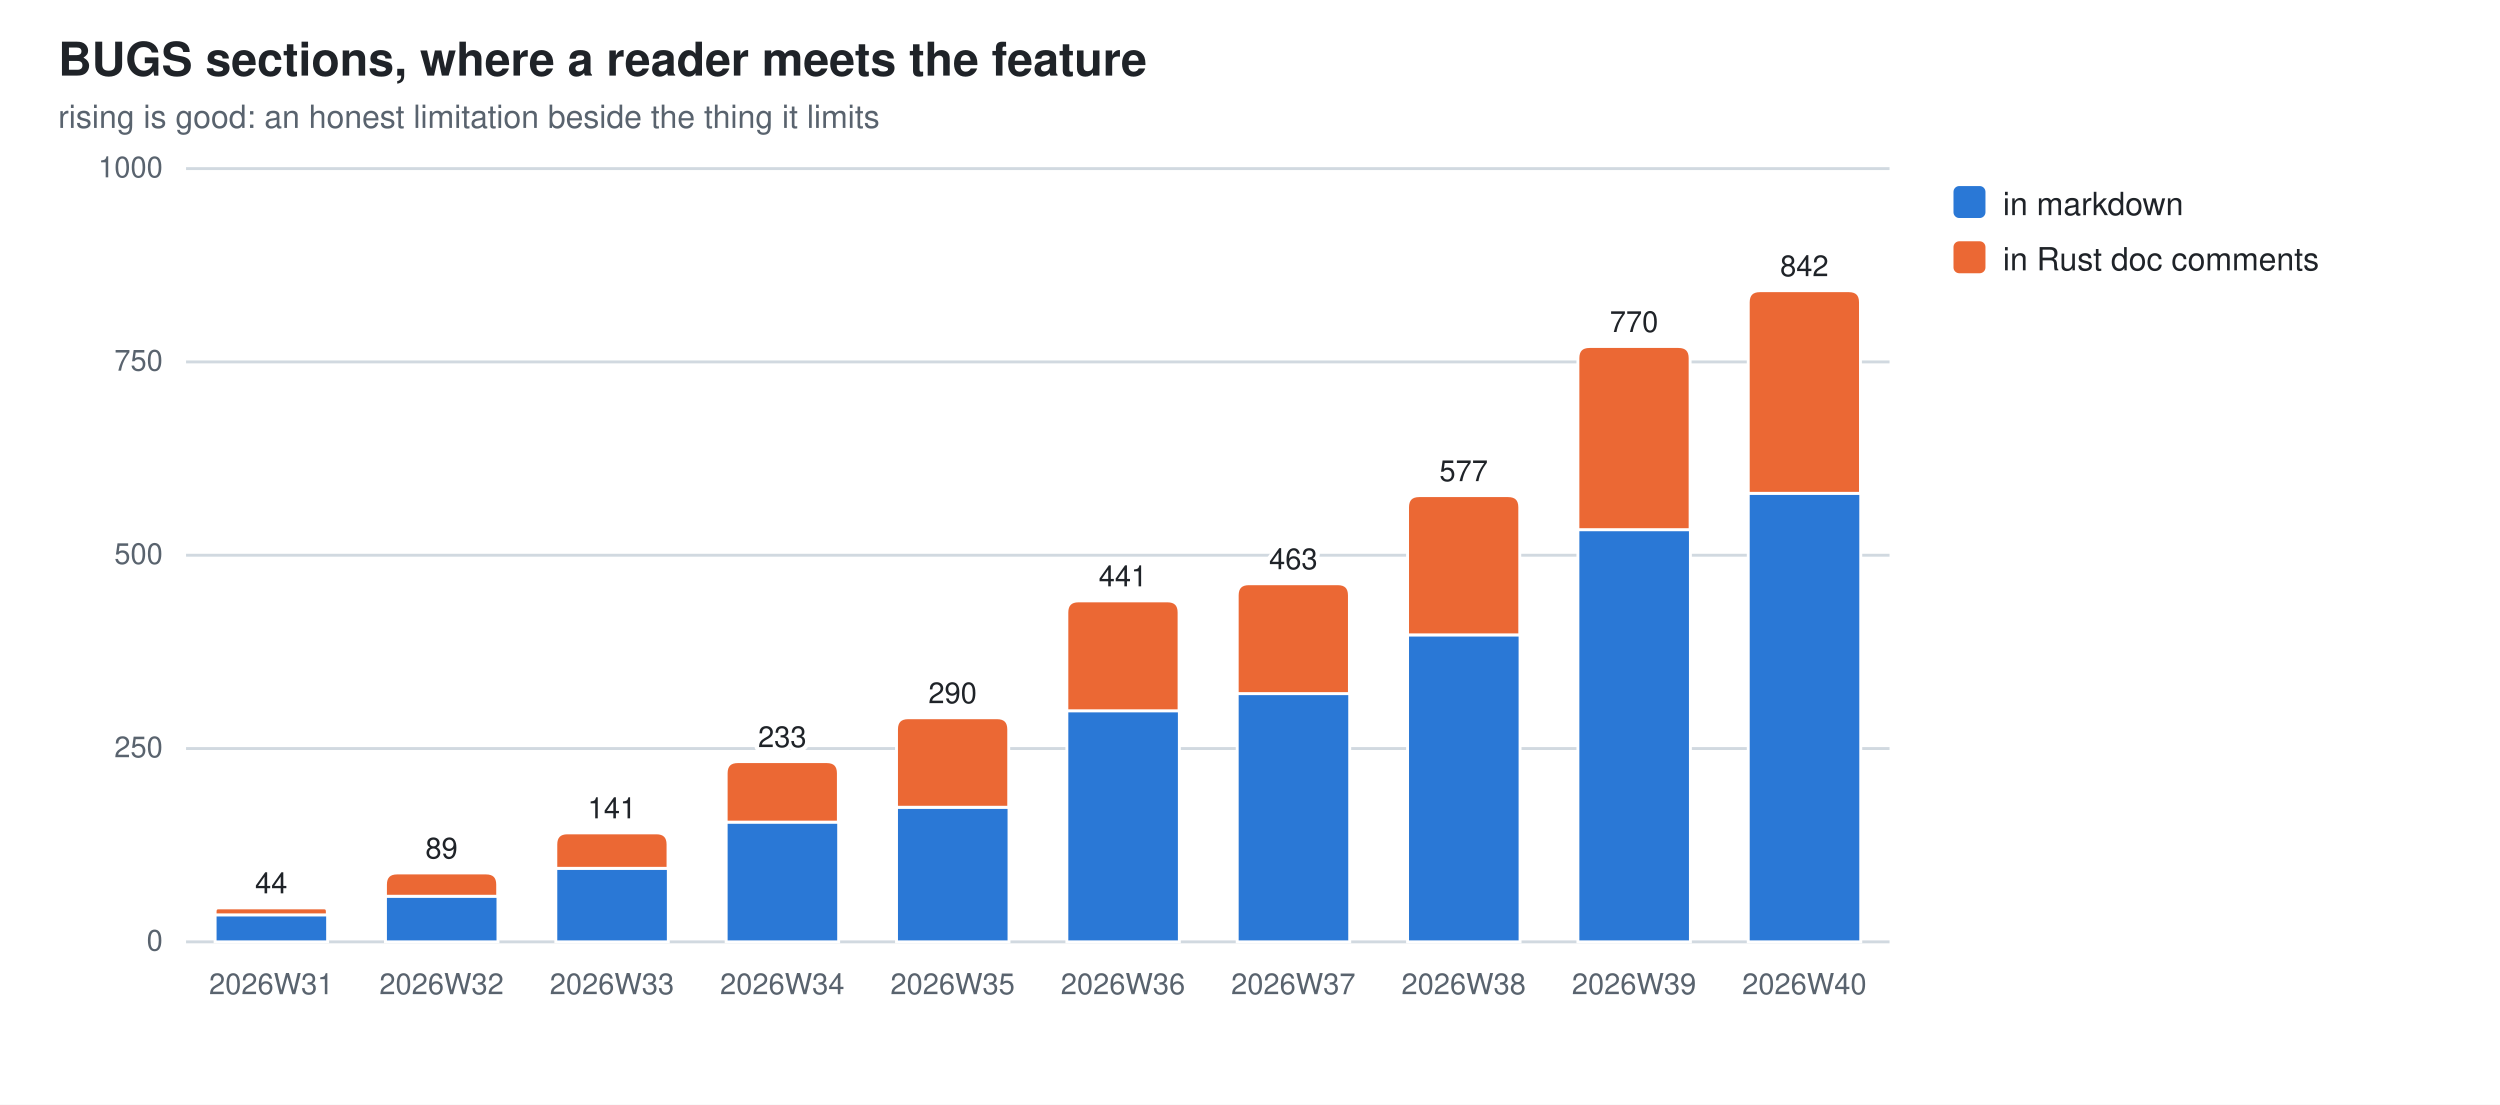
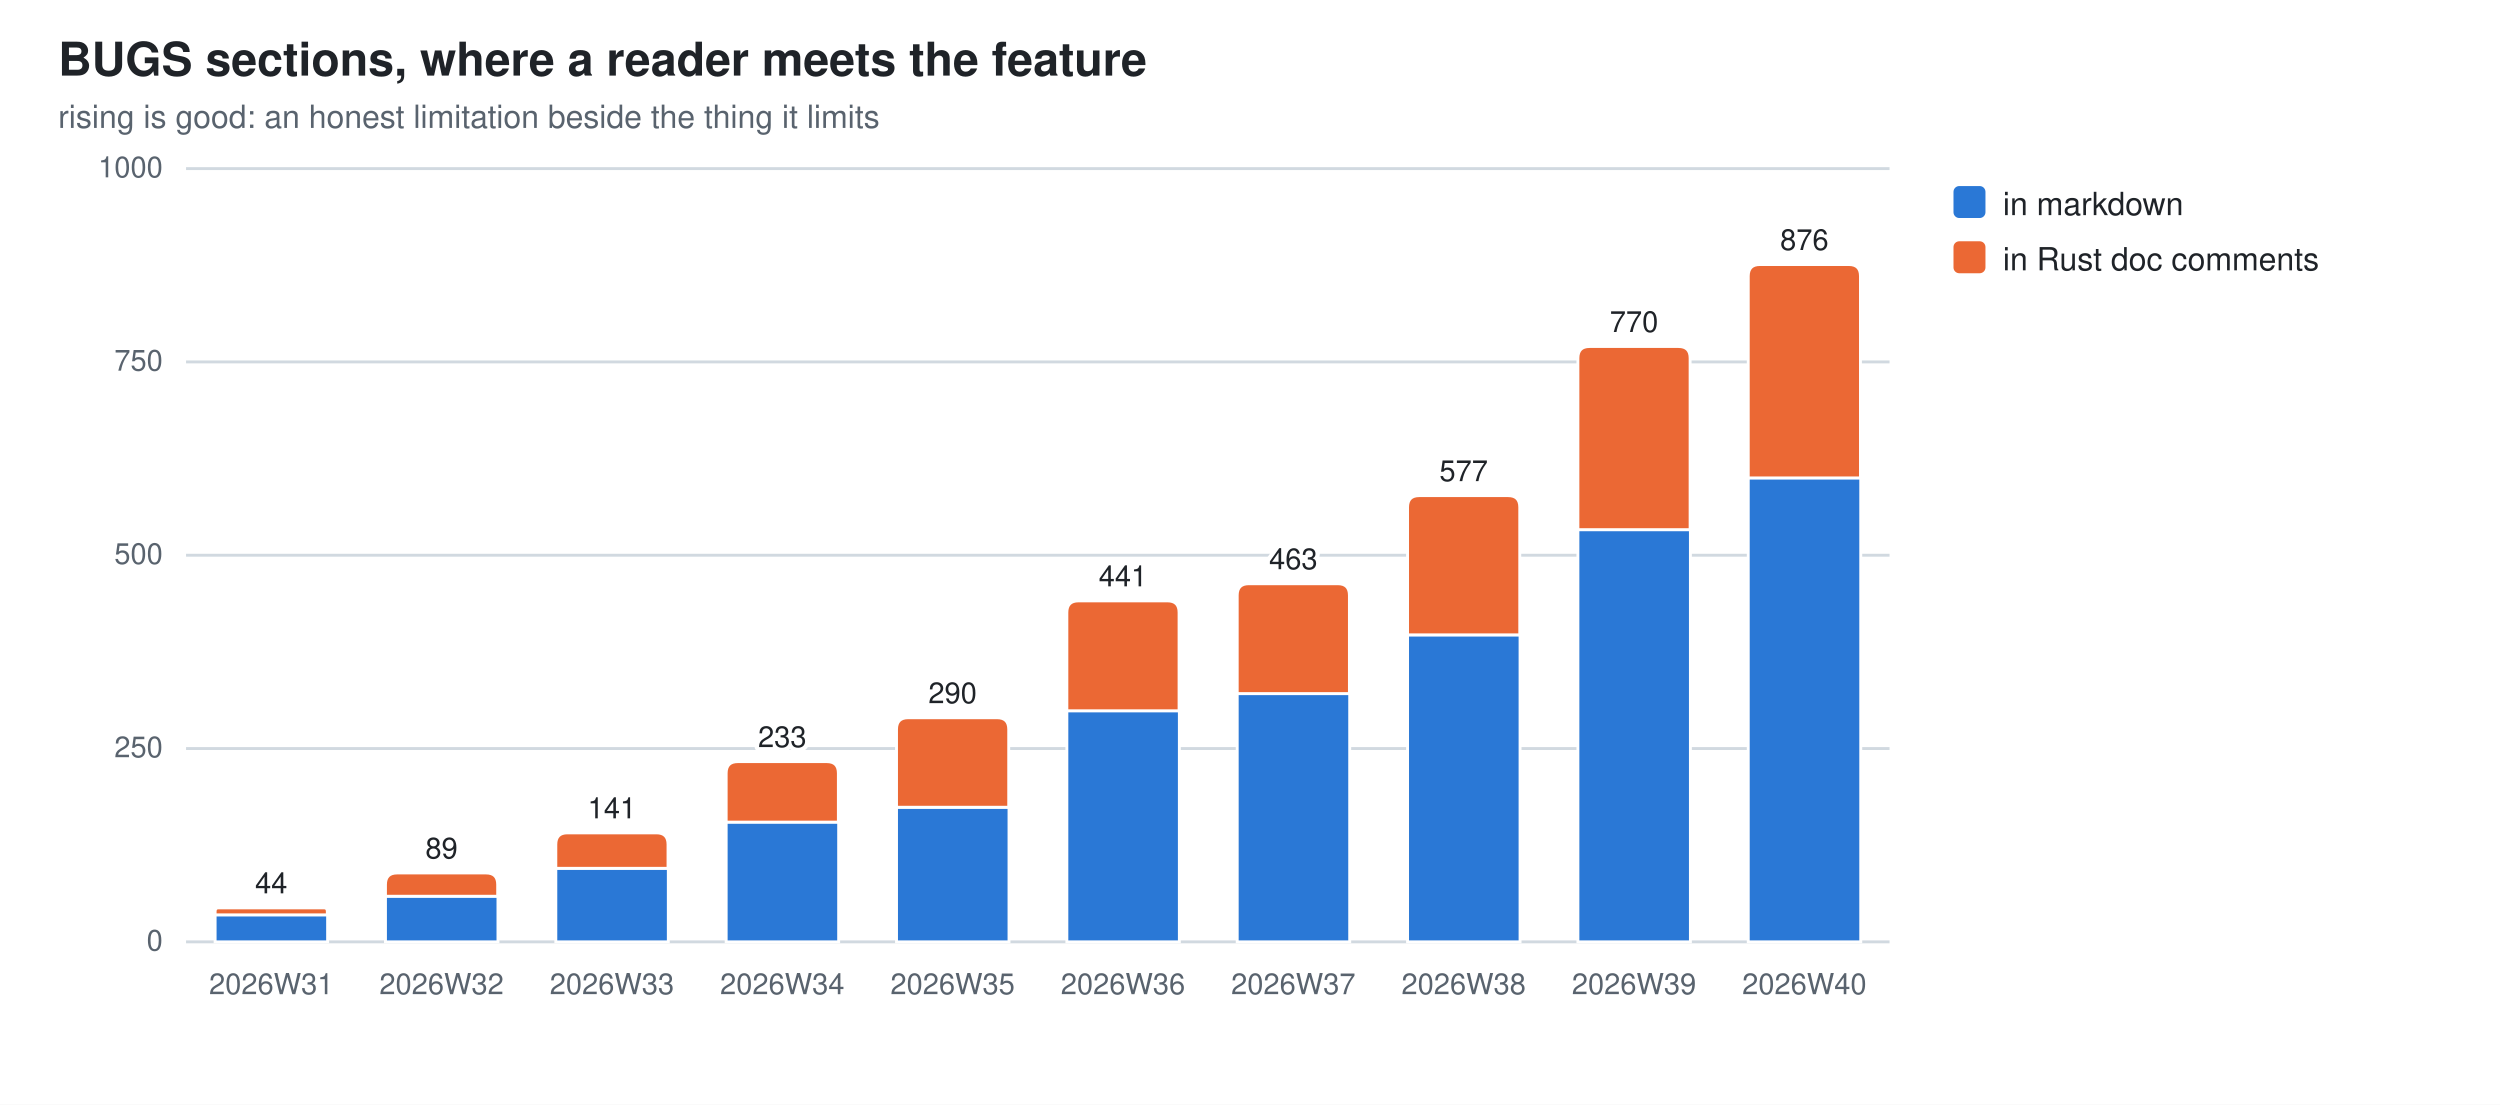
<svg xmlns="http://www.w3.org/2000/svg" width="860" height="380" viewBox="0 0 860 380" role="img" aria-label="BUGS sections, where a reader meets the feature">
  <style>
  .bg{fill:#ffffff} .fg{fill:#1f2328} .mut{fill:#59636e} .grid{stroke:#d1d9e0}
  .seg{stroke:#ffffff;stroke-width:1}
  .val{paint-order:stroke;stroke:#ffffff;stroke-width:3px;stroke-linejoin:round}
  .s0{fill:#2a78d6}  .s1{fill:#eb6834}
  @media (prefers-color-scheme: dark){
    .bg{fill:#0d1117} .fg{fill:#e6edf3} .mut{fill:#9198a1} .grid{stroke:#30363d}
    .seg{stroke:#0d1117} .val{stroke:#0d1117} .s0{fill:#3987e5} .s1{fill:#d95926}}
  text{font-family:-apple-system,BlinkMacSystemFont,"Segoe UI",Helvetica,Arial,sans-serif}
</style>
  <rect class="bg" width="860" height="380" />
  <text class="fg" x="20" y="26" font-size="16" font-weight="600">BUGS sections, where a reader meets the feature</text>
  <text class="mut" x="20" y="44" font-size="11">rising is good: an honest limitation beside the thing it limits</text>
  <line class="grid" x1="64" y1="324.0" x2="650.0" y2="324.0" stroke-width="1" />
  <text class="mut" x="56" y="327.0" font-size="10" text-anchor="end">0</text>
  <line class="grid" x1="64" y1="257.5" x2="650.0" y2="257.5" stroke-width="1" />
  <text class="mut" x="56" y="260.5" font-size="10" text-anchor="end">250</text>
  <line class="grid" x1="64" y1="191.0" x2="650.0" y2="191.0" stroke-width="1" />
  <text class="mut" x="56" y="194.0" font-size="10" text-anchor="end">500</text>
  <line class="grid" x1="64" y1="124.5" x2="650.0" y2="124.5" stroke-width="1" />
  <text class="mut" x="56" y="127.5" font-size="10" text-anchor="end">750</text>
  <line class="grid" x1="64" y1="58.0" x2="650.0" y2="58.0" stroke-width="1" />
  <text class="mut" x="56" y="61.0" font-size="10" text-anchor="end">1000</text>
  <rect class="seg s0" x="74.0" y="314.7" width="38.7" height="9.3" />
  <path class="seg s1" d="M74.0,314.7 V313.5 Q74.0,312.3 75.2,312.3 H111.4 Q112.6,312.3 112.6,313.5 V314.7 Z" />
  <text class="mut" x="93.3" y="342" font-size="10" text-anchor="middle">2026W31</text>
  <text class="fg val" x="93.3" y="307.3" font-size="10" text-anchor="middle">44</text>
  <rect class="seg s0" x="132.6" y="308.3" width="38.7" height="15.7" />
  <path class="seg s1" d="M132.6,308.3 V304.3 Q132.6,300.3 136.6,300.3 H167.2 Q171.2,300.3 171.2,304.3 V308.3 Z" />
  <text class="mut" x="151.9" y="342" font-size="10" text-anchor="middle">2026W32</text>
  <text class="fg val" x="151.9" y="295.3" font-size="10" text-anchor="middle">89</text>
  <rect class="seg s0" x="191.2" y="298.7" width="38.7" height="25.3" />
  <path class="seg s1" d="M191.2,298.7 V290.5 Q191.2,286.5 195.2,286.5 H225.8 Q229.8,286.5 229.8,290.5 V298.7 Z" />
  <text class="mut" x="210.5" y="342" font-size="10" text-anchor="middle">2026W33</text>
  <text class="fg val" x="210.5" y="281.5" font-size="10" text-anchor="middle">141</text>
  <rect class="seg s0" x="249.8" y="282.8" width="38.7" height="41.2" />
  <path class="seg s1" d="M249.8,282.8 V266.0 Q249.8,262.0 253.8,262.0 H284.4 Q288.4,262.0 288.4,266.0 V282.8 Z" />
  <text class="mut" x="269.1" y="342" font-size="10" text-anchor="middle">2026W34</text>
  <text class="fg val" x="269.1" y="257.0" font-size="10" text-anchor="middle">233</text>
  <rect class="seg s0" x="308.4" y="277.7" width="38.7" height="46.3" />
  <path class="seg s1" d="M308.4,277.7 V250.9 Q308.4,246.9 312.4,246.9 H343.0 Q347.0,246.9 347.0,250.9 V277.7 Z" />
  <text class="mut" x="327.7" y="342" font-size="10" text-anchor="middle">2026W35</text>
  <text class="fg val" x="327.7" y="241.9" font-size="10" text-anchor="middle">290</text>
  <rect class="seg s0" x="367.0" y="244.5" width="38.7" height="79.5" />
  <path class="seg s1" d="M367.0,244.5 V210.7 Q367.0,206.7 371.0,206.7 H401.6 Q405.6,206.7 405.6,210.7 V244.5 Z" />
  <text class="mut" x="386.3" y="342" font-size="10" text-anchor="middle">2026W36</text>
  <text class="fg val" x="386.3" y="201.7" font-size="10" text-anchor="middle">441</text>
  <rect class="seg s0" x="425.6" y="238.6" width="38.7" height="85.4" />
  <path class="seg s1" d="M425.6,238.6 V204.8 Q425.6,200.8 429.6,200.8 H460.2 Q464.2,200.8 464.2,204.8 V238.6 Z" />
  <text class="mut" x="444.9" y="342" font-size="10" text-anchor="middle">2026W37</text>
  <text class="fg val" x="444.9" y="195.8" font-size="10" text-anchor="middle">463</text>
  <rect class="seg s0" x="484.2" y="218.4" width="38.7" height="105.6" />
  <path class="seg s1" d="M484.2,218.4 V174.5 Q484.2,170.5 488.2,170.5 H518.8 Q522.8,170.5 522.8,174.5 V218.4 Z" />
  <text class="mut" x="503.5" y="342" font-size="10" text-anchor="middle">2026W38</text>
  <text class="fg val" x="503.5" y="165.5" font-size="10" text-anchor="middle">577</text>
  <rect class="seg s0" x="542.8" y="182.2" width="38.7" height="141.8" />
  <path class="seg s1" d="M542.8,182.2 V123.2 Q542.8,119.2 546.8,119.2 H577.4 Q581.4,119.2 581.4,123.2 V182.2 Z" />
  <text class="mut" x="562.1" y="342" font-size="10" text-anchor="middle">2026W39</text>
  <text class="fg val" x="562.1" y="114.2" font-size="10" text-anchor="middle">770</text>
-   <rect class="seg s0" x="601.4" y="169.7" width="38.7" height="154.3" />
-   <path class="seg s1" d="M601.4,169.7 V104.0 Q601.4,100.0 605.4,100.0 H636.0 Q640.0,100.0 640.0,104.0 V169.7 Z" />
+   <rect class="seg s0" x="601.4" y="164.4" width="38.7" height="159.6" />
+   <path class="seg s1" d="M601.4,164.4 V95.0 Q601.4,91.0 605.4,91.0 H636.0 Q640.0,91.0 640.0,95.0 V164.4 Z" />
  <text class="mut" x="620.7" y="342" font-size="10" text-anchor="middle">2026W40</text>
-   <text class="fg val" x="620.7" y="95.0" font-size="10" text-anchor="middle">842</text>
+   <text class="fg val" x="620.7" y="86.0" font-size="10" text-anchor="middle">876</text>
  <rect class="s0" x="672" y="64" width="11" height="11" rx="2" />
  <text class="fg" y="74" font-size="11">
    <tspan x="689" dy="0">in markdown</tspan>
  </text>
  <rect class="s1" x="672" y="83" width="11" height="11" rx="2" />
  <text class="fg" y="93" font-size="11">
    <tspan x="689" dy="0">in Rust doc comments</tspan>
  </text>
</svg>
